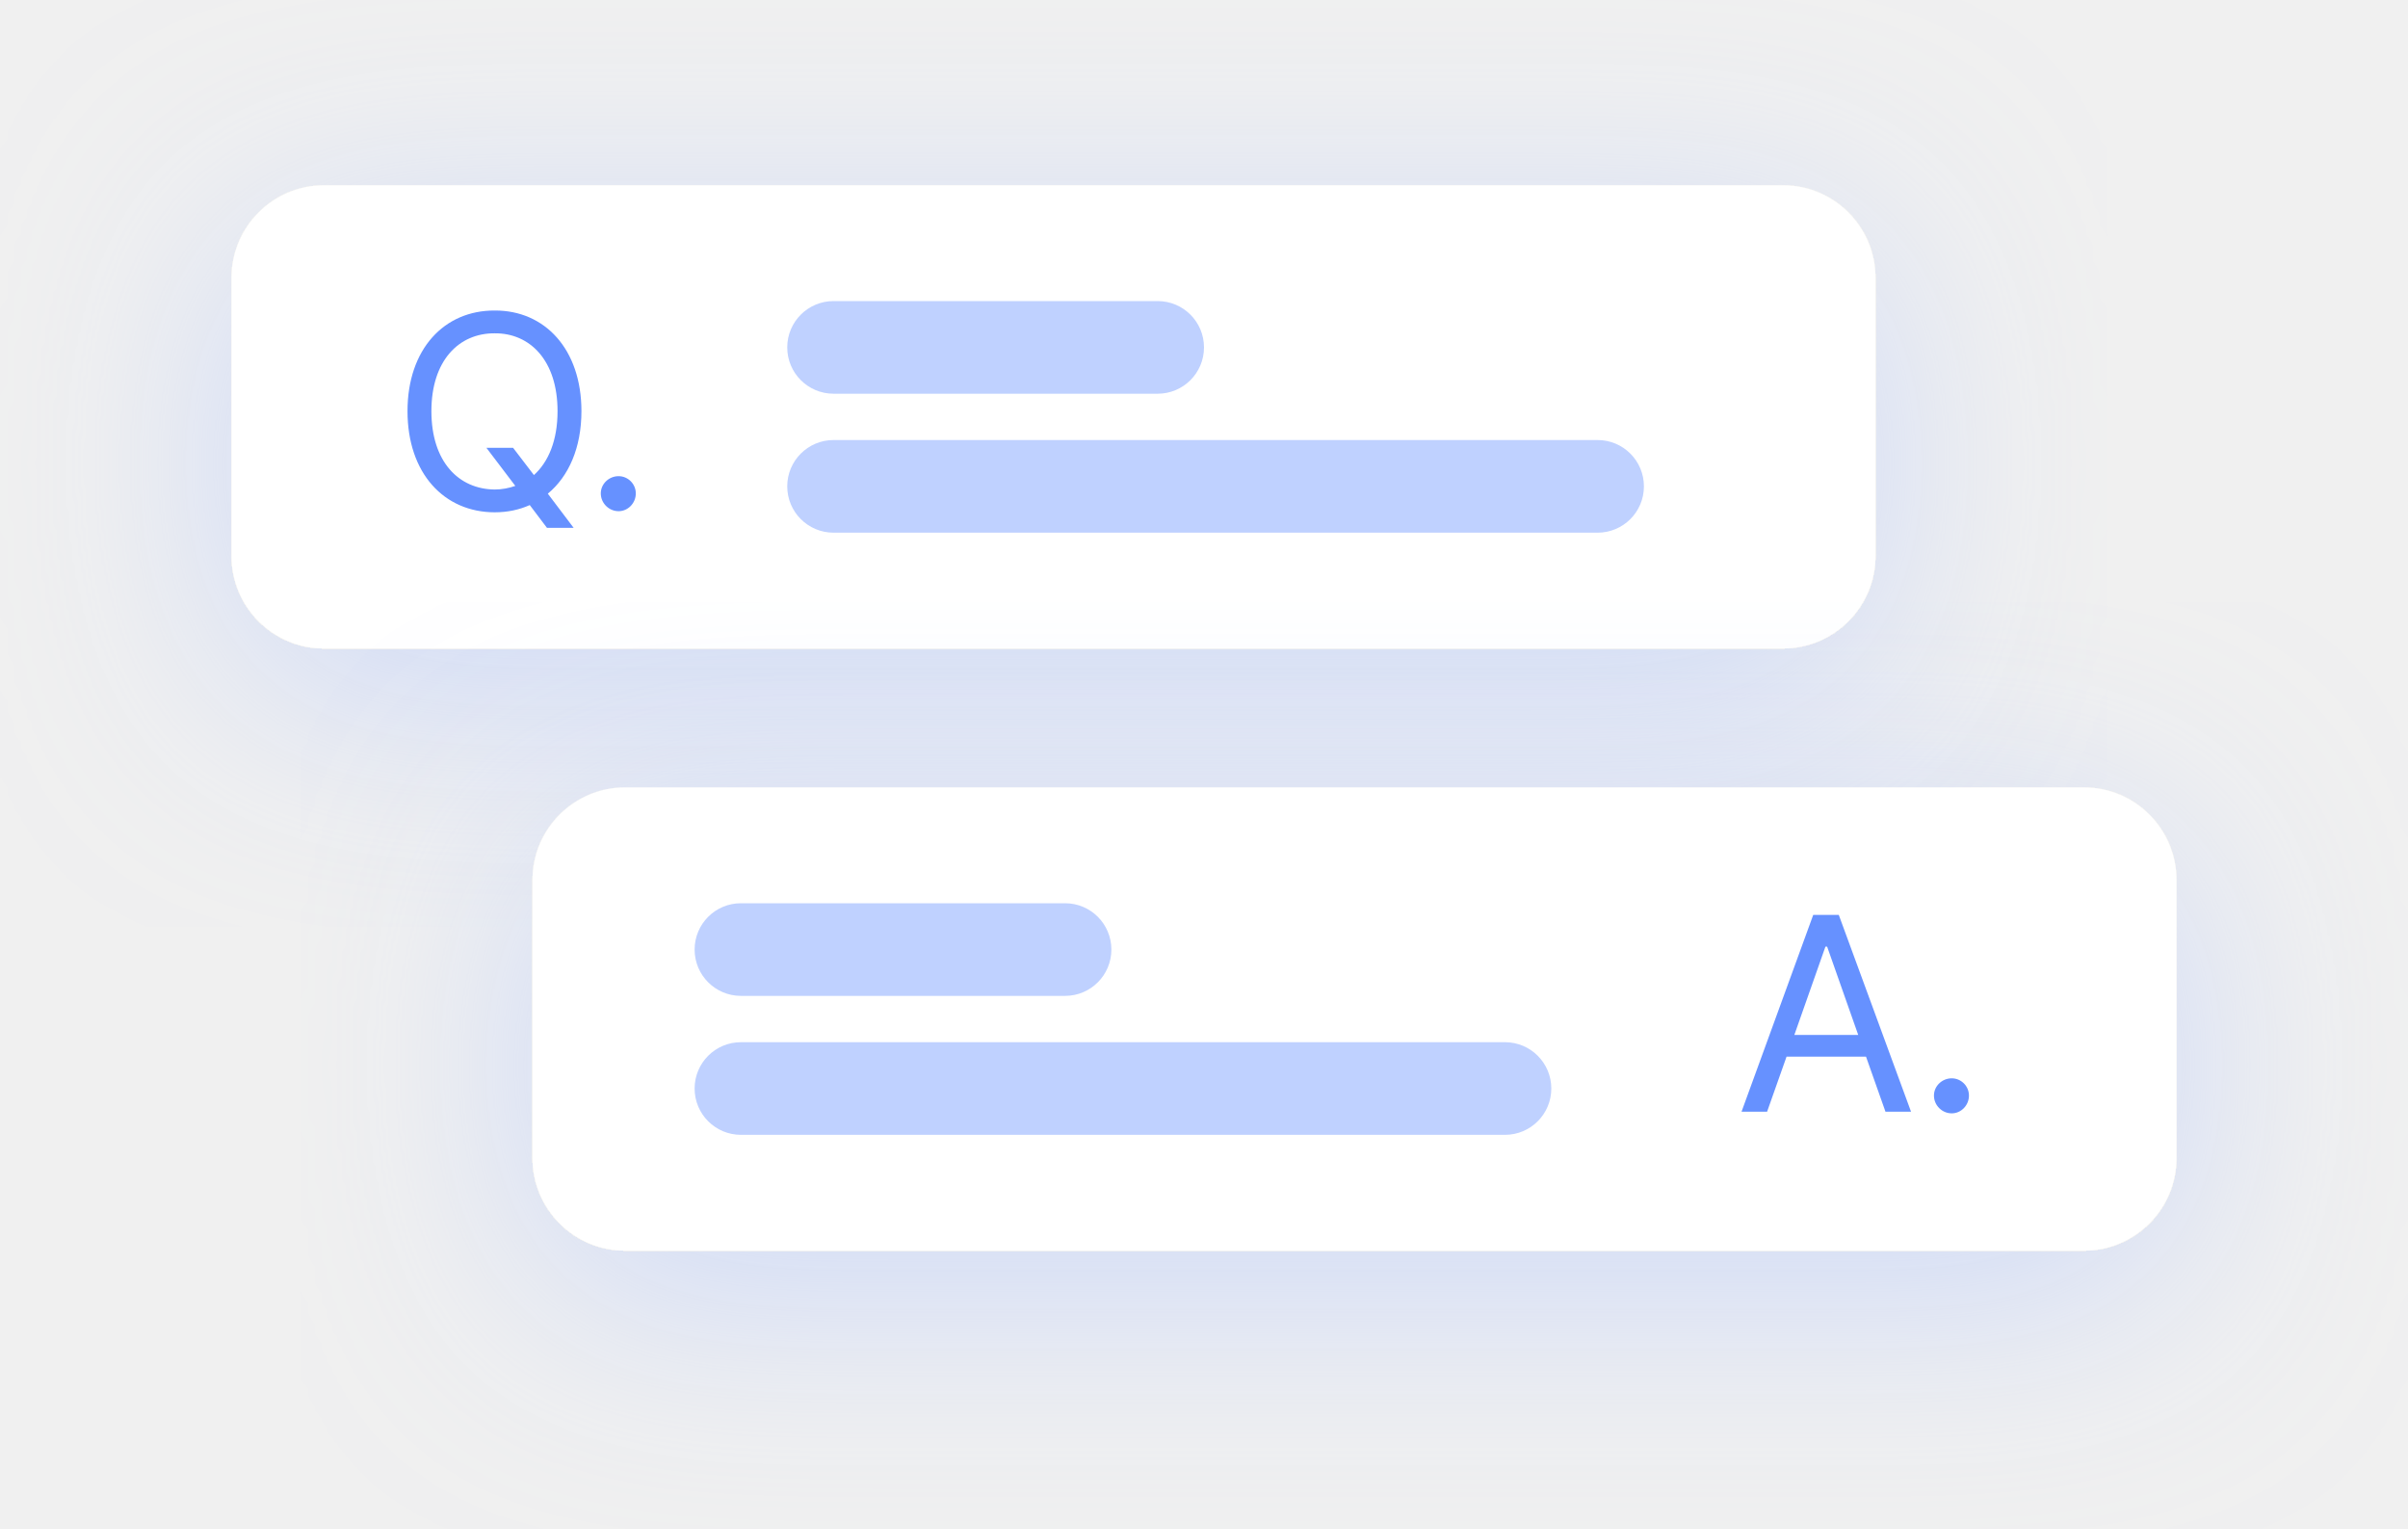
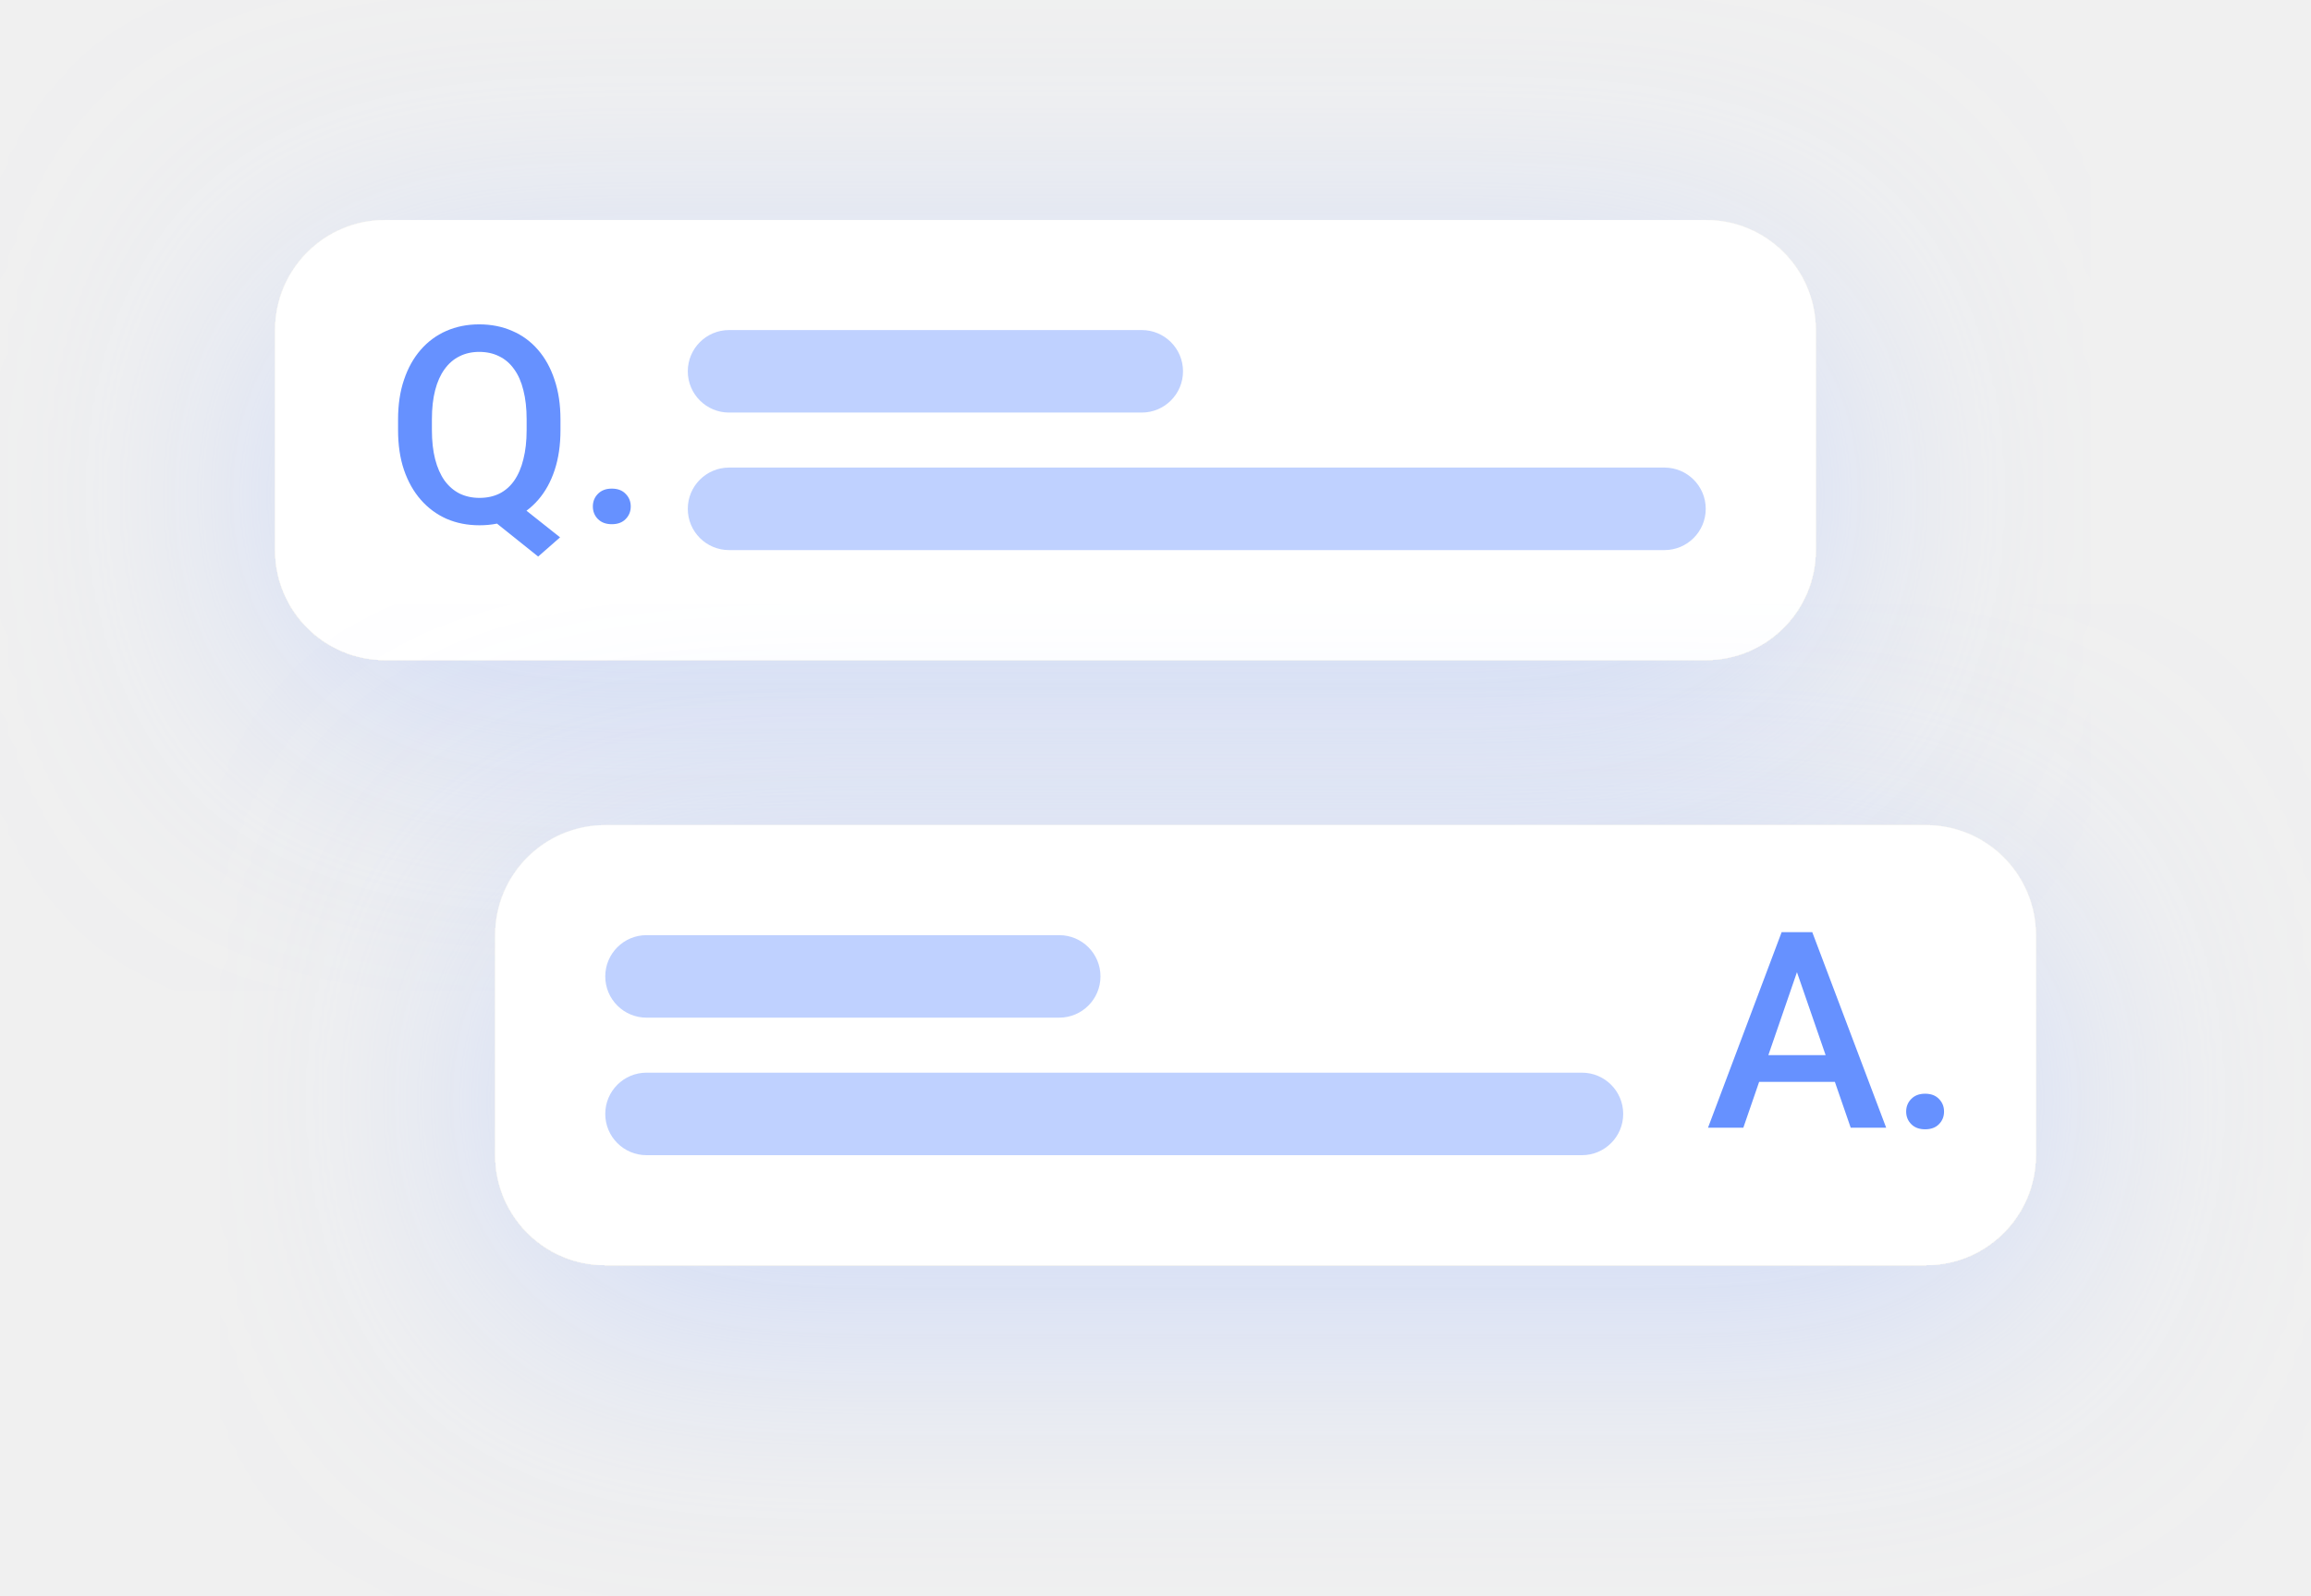
- <svg xmlns="http://www.w3.org/2000/svg" width="104" height="66" viewBox="0 0 104 66" fill="none">
-   <g filter="url(#filter0_d_377_7561)">
-     <rect x="10" y="8" width="71" height="20" rx="4" fill="white" />
+ <svg xmlns="http://www.w3.org/2000/svg" width="84" height="58" viewBox="0 0 84 58" fill="none">
+   <g filter="url(#filter0_d_75_676)">
+     <rect x="10" y="8" width="56" height="16" rx="4" fill="white" />
+     <rect x="25" y="12" width="18" height="3" rx="1.5" fill="#BFD1FF" />
+     <rect x="25" y="17" width="37" height="3" rx="1.5" fill="#BFD1FF" />
+     <path d="M18.487 18.053L20.357 19.537L19.561 20.235L17.726 18.766L18.487 18.053ZM20.372 15.25V15.641C20.372 16.178 20.302 16.66 20.162 17.086C20.022 17.512 19.822 17.875 19.561 18.175C19.301 18.474 18.99 18.704 18.629 18.863C18.268 19.02 17.867 19.098 17.428 19.098C16.991 19.098 16.593 19.02 16.231 18.863C15.873 18.704 15.562 18.474 15.299 18.175C15.035 17.875 14.83 17.512 14.684 17.086C14.54 16.66 14.469 16.178 14.469 15.641V15.25C14.469 14.713 14.54 14.233 14.684 13.81C14.827 13.383 15.029 13.02 15.289 12.721C15.553 12.418 15.864 12.188 16.222 12.032C16.583 11.873 16.982 11.793 17.418 11.793C17.857 11.793 18.258 11.873 18.619 12.032C18.984 12.188 19.296 12.418 19.557 12.721C19.817 13.02 20.017 13.383 20.157 13.81C20.3 14.233 20.372 14.713 20.372 15.25ZM19.142 15.641V15.24C19.142 14.843 19.102 14.493 19.024 14.19C18.95 13.884 18.837 13.629 18.688 13.424C18.541 13.216 18.36 13.059 18.145 12.955C17.934 12.848 17.691 12.794 17.418 12.794C17.151 12.794 16.912 12.848 16.7 12.955C16.489 13.059 16.308 13.216 16.158 13.424C16.009 13.629 15.895 13.884 15.816 14.19C15.738 14.493 15.699 14.843 15.699 15.24V15.641C15.699 16.038 15.738 16.389 15.816 16.695C15.895 17.001 16.009 17.26 16.158 17.472C16.311 17.68 16.494 17.838 16.705 17.945C16.92 18.049 17.161 18.102 17.428 18.102C17.701 18.102 17.944 18.049 18.155 17.945C18.367 17.838 18.546 17.68 18.692 17.472C18.839 17.26 18.95 17.001 19.024 16.695C19.102 16.389 19.142 16.038 19.142 15.641ZM21.549 18.414C21.549 18.232 21.611 18.079 21.734 17.955C21.858 17.828 22.026 17.765 22.237 17.765C22.452 17.765 22.62 17.828 22.74 17.955C22.864 18.079 22.926 18.232 22.926 18.414C22.926 18.596 22.864 18.749 22.74 18.873C22.62 18.997 22.452 19.059 22.237 19.059C22.026 19.059 21.858 18.997 21.734 18.873C21.611 18.749 21.549 18.596 21.549 18.414Z" fill="#6691FF" />
  </g>
-   <path d="M21.008 19.336H22.16L23.06 20.512C23.684 19.948 24.08 19.024 24.08 17.752C24.08 15.568 22.892 14.38 21.368 14.392C19.82 14.38 18.632 15.568 18.632 17.752C18.632 19.948 19.82 21.124 21.368 21.136C21.68 21.136 21.98 21.076 22.256 20.98L21.008 19.336ZM17.6 17.752C17.6 15.076 19.184 13.396 21.368 13.408C23.528 13.396 25.112 15.076 25.112 17.752C25.112 19.336 24.56 20.572 23.66 21.316L24.776 22.792H23.624L22.88 21.808C22.424 22.012 21.92 22.12 21.368 22.12C19.184 22.12 17.6 20.44 17.6 17.752ZM26.716 22.072C26.296 22.072 25.948 21.724 25.948 21.304C25.948 20.896 26.296 20.56 26.716 20.56C27.124 20.56 27.46 20.896 27.46 21.304C27.46 21.724 27.124 22.072 26.716 22.072Z" fill="#6691FF" />
-   <rect x="34" y="13" width="18" height="4" rx="2" fill="#BFD1FF" />
-   <rect x="34" y="19" width="37" height="4" rx="2" fill="#BFD1FF" />
-   <g filter="url(#filter1_d_377_7561)">
-     <rect x="23" y="34" width="71" height="20" rx="4" fill="white" />
+   <g filter="url(#filter1_d_75_676)">
+     <rect x="18" y="30" width="56" height="16" rx="4" fill="white" />
+     <rect x="22" y="34" width="18" height="3" rx="1.5" fill="#BFD1FF" />
+     <rect x="22" y="39" width="37" height="3" rx="1.5" fill="#BFD1FF" />
+     <path d="M65.491 34.838L63.367 41H62.083L64.759 33.891H65.579L65.491 34.838ZM67.269 41L65.14 34.838L65.047 33.891H65.872L68.558 41H67.269ZM67.166 38.363V39.335H63.299V38.363H67.166ZM69.285 40.414C69.285 40.232 69.347 40.079 69.471 39.955C69.594 39.828 69.762 39.765 69.974 39.765C70.189 39.765 70.356 39.828 70.477 39.955C70.6 40.079 70.662 40.232 70.662 40.414C70.662 40.596 70.6 40.749 70.477 40.873C70.356 40.997 70.189 41.059 69.974 41.059C69.762 41.059 69.594 40.997 69.471 40.873C69.347 40.749 69.285 40.596 69.285 40.414Z" fill="#6691FF" />
  </g>
-   <path d="M76.32 48H75.216L78.312 39.504H79.416L82.536 48H81.432L80.592 45.624H77.16L76.32 48ZM77.496 44.688H80.256L78.912 40.872H78.84L77.496 44.688ZM84.294 48.072C83.874 48.072 83.526 47.724 83.526 47.304C83.526 46.896 83.874 46.56 84.294 46.56C84.702 46.56 85.038 46.896 85.038 47.304C85.038 47.724 84.702 48.072 84.294 48.072Z" fill="#6691FF" />
-   <rect x="30" y="39" width="18" height="4" rx="2" fill="#BFD1FF" />
-   <rect x="30" y="45" width="37" height="4" rx="2" fill="#BFD1FF" />
  <defs>
-     <filter id="filter0_d_377_7561" x="0" y="0" width="91" height="40" filterUnits="userSpaceOnUse" color-interpolation-filters="sRGB">
+     <filter id="filter0_d_75_676" x="0" y="0" width="76" height="36" filterUnits="userSpaceOnUse" color-interpolation-filters="sRGB">
      <feFlood flood-opacity="0" result="BackgroundImageFix" />
      <feColorMatrix in="SourceAlpha" type="matrix" values="0 0 0 0 0 0 0 0 0 0 0 0 0 0 0 0 0 0 127 0" result="hardAlpha" />
      <feOffset dy="2" />
      <feGaussianBlur stdDeviation="5" />
      <feComposite in2="hardAlpha" operator="out" />
      <feColorMatrix type="matrix" values="0 0 0 0 0.682 0 0 0 0 0.773 0 0 0 0 1 0 0 0 0.5 0" />
-       <feBlend mode="normal" in2="BackgroundImageFix" result="effect1_dropShadow_377_7561" />
-       <feBlend mode="normal" in="SourceGraphic" in2="effect1_dropShadow_377_7561" result="shape" />
+       <feBlend mode="normal" in2="BackgroundImageFix" result="effect1_dropShadow_75_676" />
+       <feBlend mode="normal" in="SourceGraphic" in2="effect1_dropShadow_75_676" result="shape" />
    </filter>
-     <filter id="filter1_d_377_7561" x="13" y="26" width="91" height="40" filterUnits="userSpaceOnUse" color-interpolation-filters="sRGB">
+     <filter id="filter1_d_75_676" x="8" y="22" width="76" height="36" filterUnits="userSpaceOnUse" color-interpolation-filters="sRGB">
      <feFlood flood-opacity="0" result="BackgroundImageFix" />
      <feColorMatrix in="SourceAlpha" type="matrix" values="0 0 0 0 0 0 0 0 0 0 0 0 0 0 0 0 0 0 127 0" result="hardAlpha" />
      <feOffset dy="2" />
      <feGaussianBlur stdDeviation="5" />
      <feComposite in2="hardAlpha" operator="out" />
      <feColorMatrix type="matrix" values="0 0 0 0 0.682 0 0 0 0 0.773 0 0 0 0 1 0 0 0 0.5 0" />
-       <feBlend mode="normal" in2="BackgroundImageFix" result="effect1_dropShadow_377_7561" />
-       <feBlend mode="normal" in="SourceGraphic" in2="effect1_dropShadow_377_7561" result="shape" />
+       <feBlend mode="normal" in2="BackgroundImageFix" result="effect1_dropShadow_75_676" />
+       <feBlend mode="normal" in="SourceGraphic" in2="effect1_dropShadow_75_676" result="shape" />
    </filter>
  </defs>
</svg>
